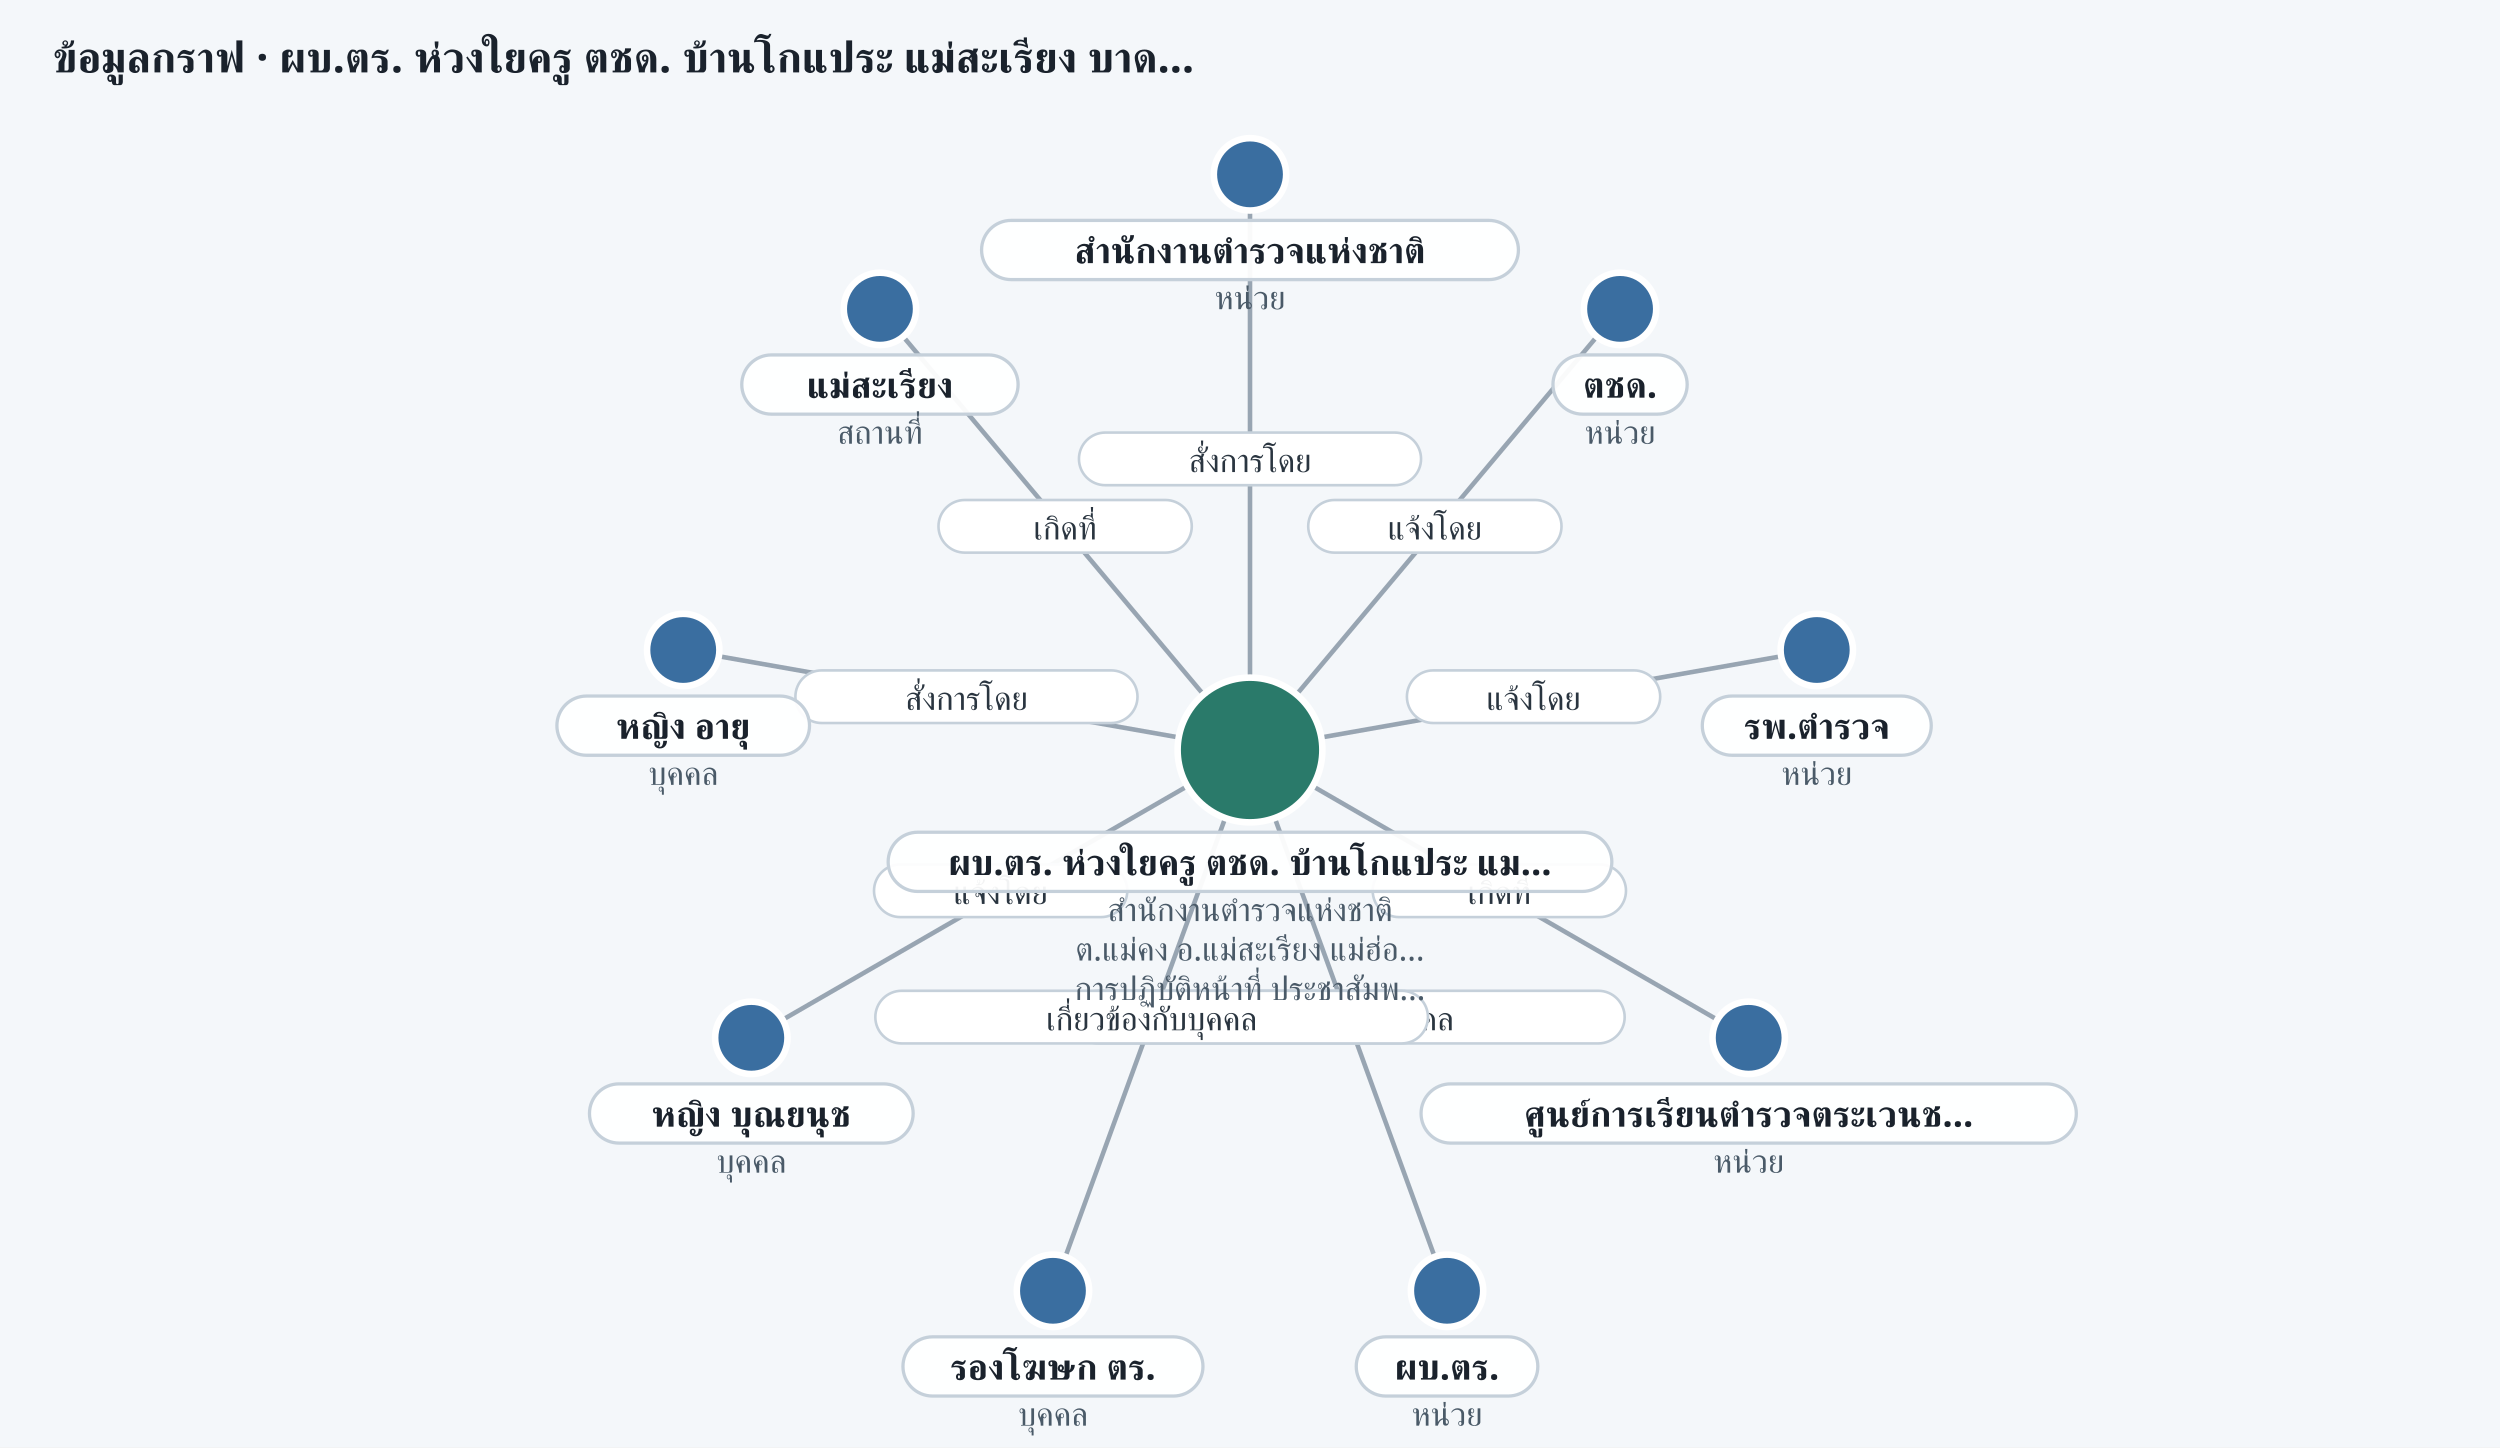
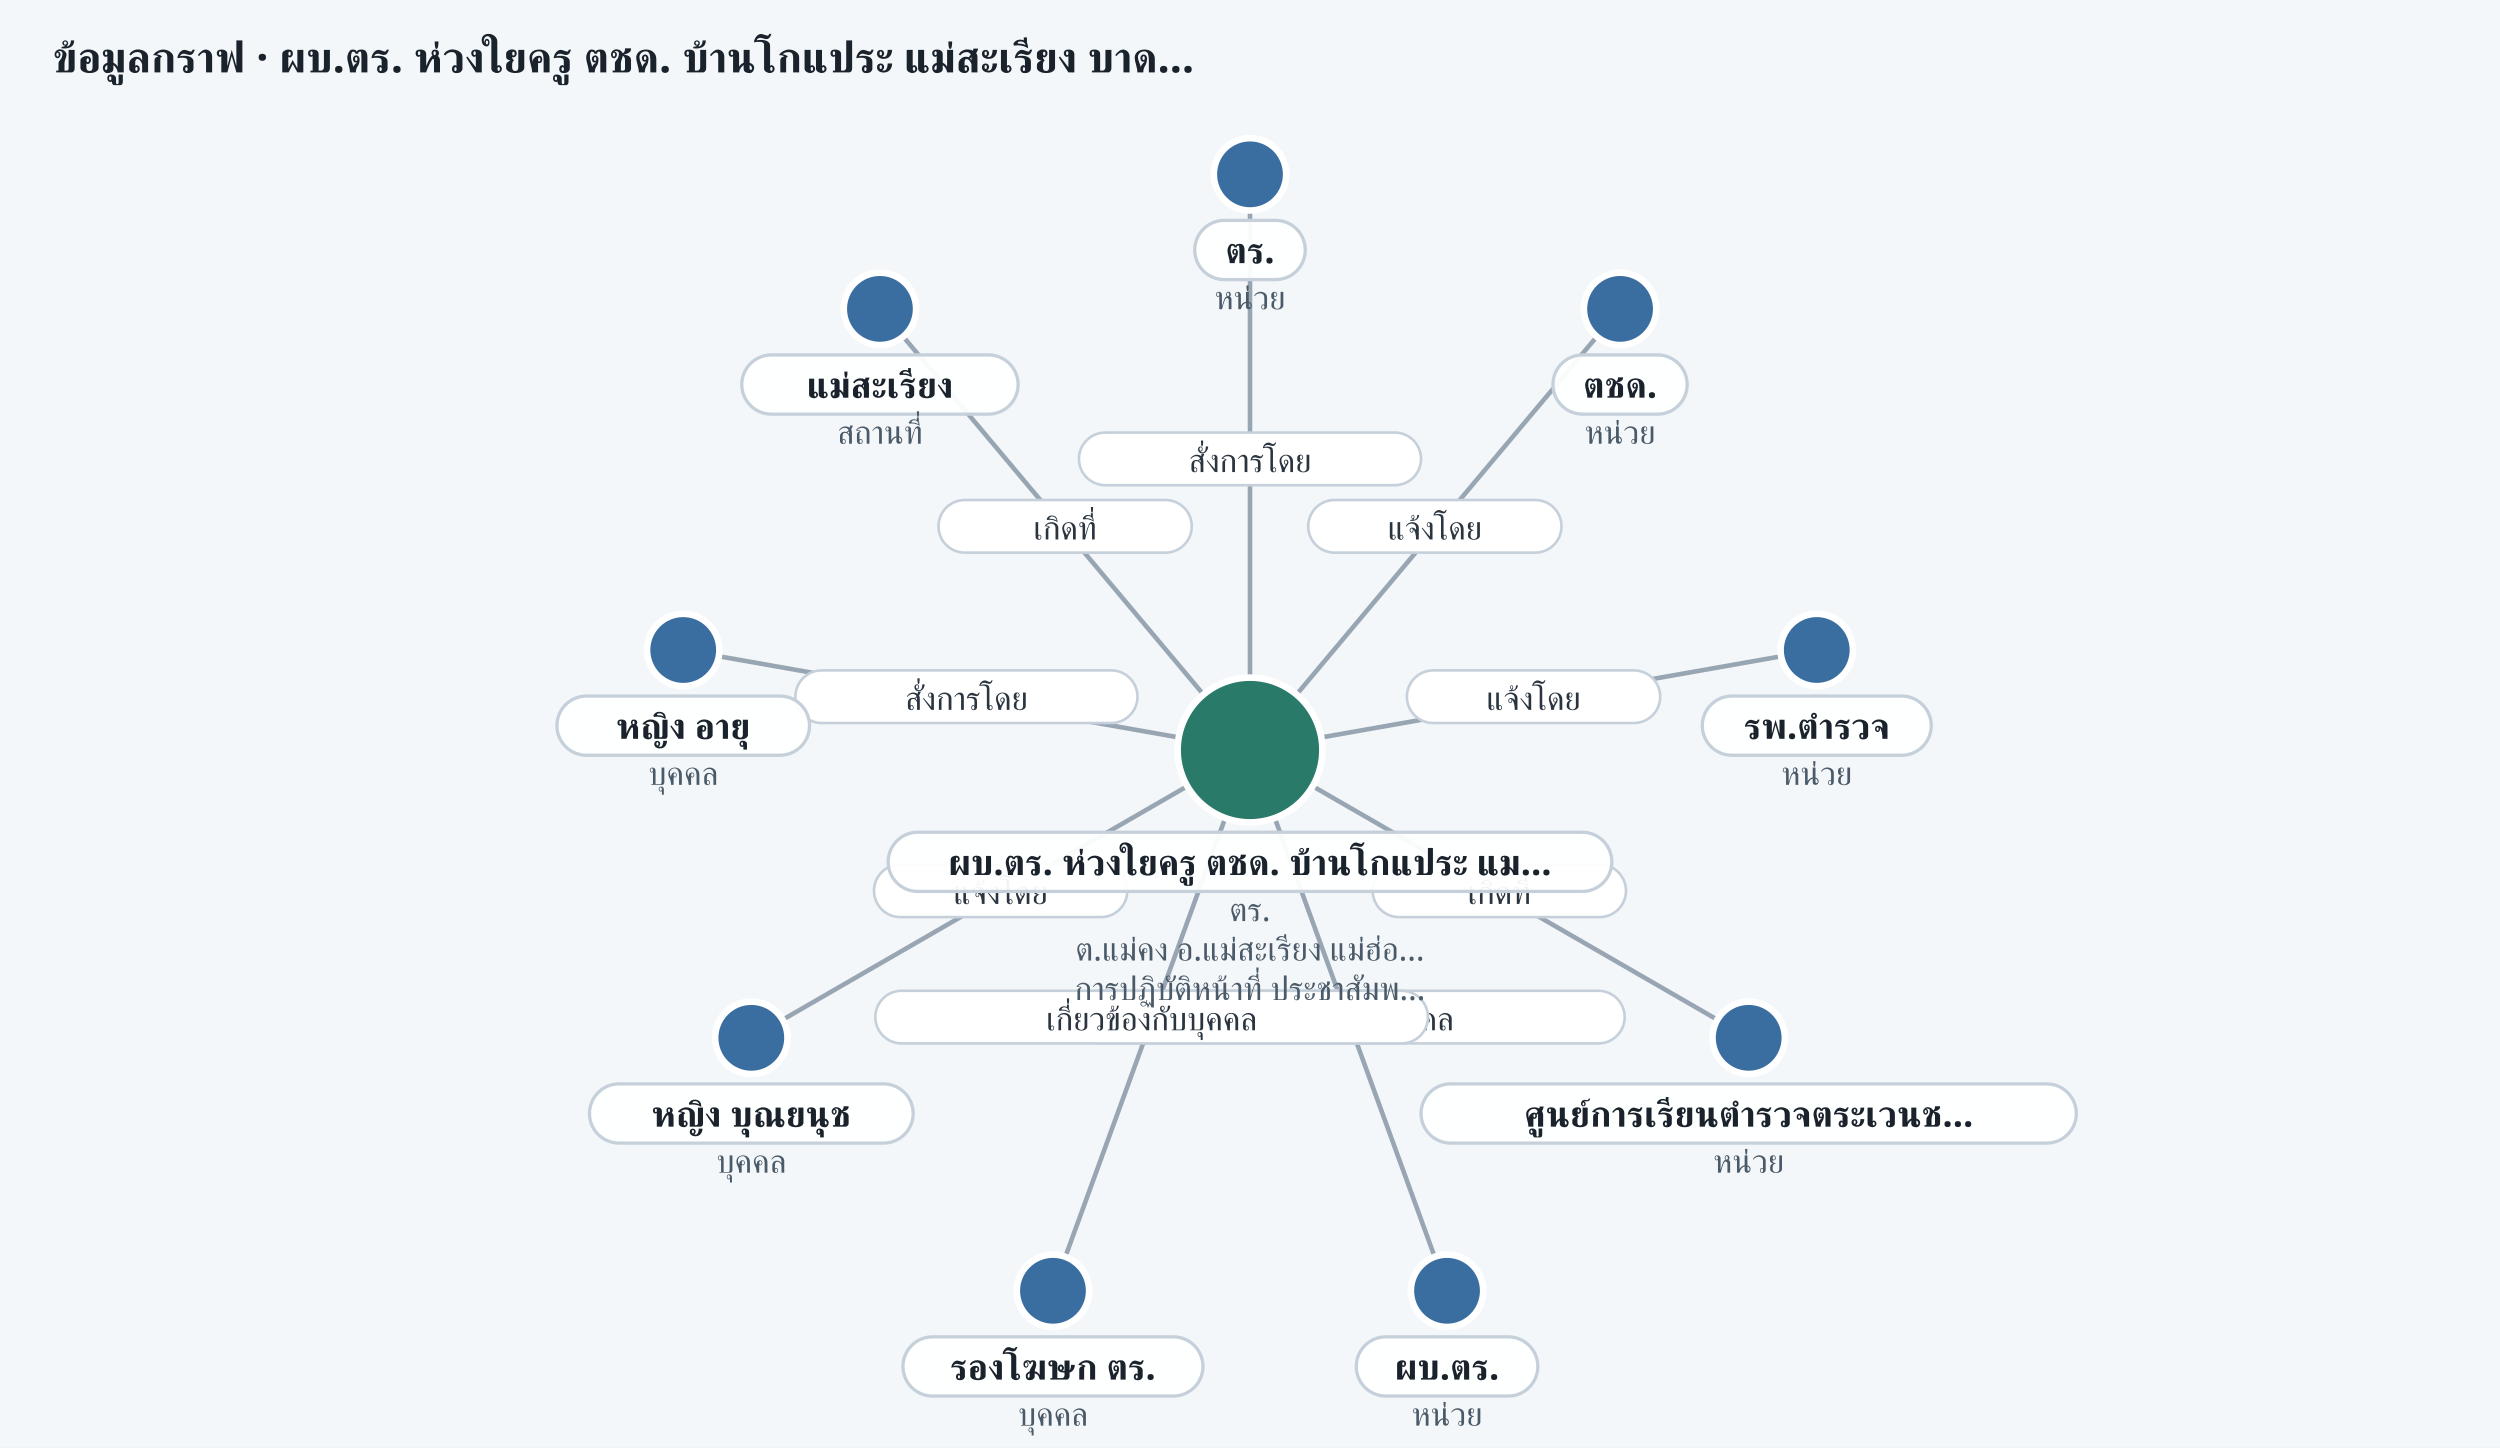
<svg xmlns="http://www.w3.org/2000/svg" width="760" height="440" viewBox="0 0 760 440" role="img" aria-label="ego graph 20261029-police-03">
  <rect width="100%" height="100%" fill="#f4f7fa" />
  <text x="16" y="22" font-size="13" font-weight="700" fill="#1a222c" font-family="Sarabun, Anuphan, sans-serif">ข้อมูลกราฟ · ผบ.ตร. ห่วงใยครู ตชด. บ้านโกแประ แม่สะเรียง บาด…</text>
  <line x1="380.0" y1="228.0" x2="380.0" y2="53.0" stroke="#7a8a9a" stroke-width="1.4" opacity="0.75" />
  <rect x="328.0" y="131.5" width="104.0" height="16" rx="8" fill="#fff" stroke="#c5d0da" stroke-width="0.8" />
  <text x="380.0" y="143.5" text-anchor="middle" font-size="10" fill="#2a3540" font-family="Sarabun, Anuphan, sans-serif">สั่งการโดย</text>
  <line x1="380.0" y1="228.0" x2="492.5" y2="93.9" stroke="#7a8a9a" stroke-width="1.4" opacity="0.75" />
  <rect x="397.7" y="152.0" width="77.0" height="16" rx="8" fill="#fff" stroke="#c5d0da" stroke-width="0.8" />
  <text x="436.2" y="164.0" text-anchor="middle" font-size="10" fill="#2a3540" font-family="Sarabun, Anuphan, sans-serif">แจ้งโดย</text>
  <line x1="380.0" y1="228.0" x2="552.3" y2="197.6" stroke="#7a8a9a" stroke-width="1.4" opacity="0.75" />
  <rect x="427.7" y="203.8" width="77.0" height="16" rx="8" fill="#fff" stroke="#c5d0da" stroke-width="0.8" />
  <text x="466.2" y="215.8" text-anchor="middle" font-size="10" fill="#2a3540" font-family="Sarabun, Anuphan, sans-serif">แจ้งโดย</text>
  <line x1="380.0" y1="228.0" x2="531.6" y2="315.5" stroke="#7a8a9a" stroke-width="1.4" opacity="0.75" />
  <rect x="417.3" y="262.8" width="77.0" height="16" rx="8" fill="#fff" stroke="#c5d0da" stroke-width="0.8" />
  <text x="455.8" y="274.8" text-anchor="middle" font-size="10" fill="#2a3540" font-family="Sarabun, Anuphan, sans-serif">เกิดที่</text>
  <line x1="380.0" y1="228.0" x2="439.9" y2="392.4" stroke="#7a8a9a" stroke-width="1.4" opacity="0.75" />
  <rect x="325.9" y="301.2" width="168.0" height="16" rx="8" fill="#fff" stroke="#c5d0da" stroke-width="0.8" />
  <text x="409.9" y="313.2" text-anchor="middle" font-size="10" fill="#2a3540" font-family="Sarabun, Anuphan, sans-serif">เกี่ยวข้องกับบุคคล</text>
  <line x1="380.0" y1="228.0" x2="320.1" y2="392.4" stroke="#7a8a9a" stroke-width="1.4" opacity="0.75" />
  <rect x="266.1" y="301.2" width="168.0" height="16" rx="8" fill="#fff" stroke="#c5d0da" stroke-width="0.8" />
  <text x="350.1" y="313.2" text-anchor="middle" font-size="10" fill="#2a3540" font-family="Sarabun, Anuphan, sans-serif">เกี่ยวข้องกับบุคคล</text>
  <line x1="380.0" y1="228.0" x2="228.4" y2="315.5" stroke="#7a8a9a" stroke-width="1.4" opacity="0.75" />
  <rect x="265.7" y="262.8" width="77.0" height="16" rx="8" fill="#fff" stroke="#c5d0da" stroke-width="0.8" />
  <text x="304.2" y="274.8" text-anchor="middle" font-size="10" fill="#2a3540" font-family="Sarabun, Anuphan, sans-serif">แจ้งโดย</text>
  <line x1="380.0" y1="228.0" x2="207.7" y2="197.6" stroke="#7a8a9a" stroke-width="1.4" opacity="0.75" />
  <rect x="241.8" y="203.8" width="104.0" height="16" rx="8" fill="#fff" stroke="#c5d0da" stroke-width="0.8" />
  <text x="293.8" y="215.8" text-anchor="middle" font-size="10" fill="#2a3540" font-family="Sarabun, Anuphan, sans-serif">สั่งการโดย</text>
  <line x1="380.0" y1="228.0" x2="267.5" y2="93.9" stroke="#7a8a9a" stroke-width="1.4" opacity="0.75" />
  <rect x="285.3" y="152.0" width="77.0" height="16" rx="8" fill="#fff" stroke="#c5d0da" stroke-width="0.8" />
  <text x="323.8" y="164.0" text-anchor="middle" font-size="10" fill="#2a3540" font-family="Sarabun, Anuphan, sans-serif">เกิดที่</text>
  <circle cx="380.0" cy="228.0" r="22" fill="#2a7a6a" stroke="#fff" stroke-width="2" />
  <rect x="270.0" y="253.0" width="220.0" height="18" rx="9" fill="rgba(255,255,255,0.94)" stroke="#c5d0da" />
  <text x="380.0" y="266.0" text-anchor="middle" font-size="11" font-weight="600" fill="#1a222c" font-family="Sarabun, Anuphan, sans-serif">ผบ.ตร. ห่วงใยครู ตชด. บ้านโกแประ แม…</text>
-   <text x="380.0" y="280.0" text-anchor="middle" font-size="10" fill="#4a5a68" font-family="Sarabun, Anuphan, sans-serif">สำนักงานตำรวจแห่งชาติ</text>
+   <text x="380.0" y="280.0" text-anchor="middle" font-size="10" fill="#4a5a68" font-family="Sarabun, Anuphan, sans-serif">ตร.</text>
  <text x="380.0" y="292.0" text-anchor="middle" font-size="10" fill="#4a5a68" font-family="Sarabun, Anuphan, sans-serif">ต.แม่คง อ.แม่สะเรียง แม่ฮ่อ…</text>
  <text x="380.0" y="304.0" text-anchor="middle" font-size="10" fill="#4a5a68" font-family="Sarabun, Anuphan, sans-serif">การปฏิบัติหน้าที่ ประชาสัมพ…</text>
  <circle cx="380.0" cy="53.0" r="11" fill="#3a6ea0" stroke="#fff" stroke-width="2" />
-   <rect x="298.4" y="67.0" width="163.2" height="18" rx="9" fill="rgba(255,255,255,0.94)" stroke="#c5d0da" />
-   <text x="380.0" y="80.0" text-anchor="middle" font-size="11" font-weight="600" fill="#1a222c" font-family="Sarabun, Anuphan, sans-serif">สำนักงานตำรวจแห่งชาติ</text>
+   <rect x="363.2" y="67.0" width="33.6" height="18" rx="9" fill="rgba(255,255,255,0.94)" stroke="#c5d0da" />
+   <text x="380.0" y="80.0" text-anchor="middle" font-size="11" font-weight="600" fill="#1a222c" font-family="Sarabun, Anuphan, sans-serif">ตร.</text>
  <text x="380.0" y="94.0" text-anchor="middle" font-size="10" fill="#4a5a68" font-family="Sarabun, Anuphan, sans-serif">หน่วย</text>
  <circle cx="492.5" cy="93.9" r="11" fill="#3a6ea0" stroke="#fff" stroke-width="2" />
  <rect x="472.1" y="107.9" width="40.8" height="18" rx="9" fill="rgba(255,255,255,0.94)" stroke="#c5d0da" />
  <text x="492.5" y="120.9" text-anchor="middle" font-size="11" font-weight="600" fill="#1a222c" font-family="Sarabun, Anuphan, sans-serif">ตชด.</text>
  <text x="492.5" y="134.9" text-anchor="middle" font-size="10" fill="#4a5a68" font-family="Sarabun, Anuphan, sans-serif">หน่วย</text>
  <circle cx="552.3" cy="197.6" r="11" fill="#3a6ea0" stroke="#fff" stroke-width="2" />
  <rect x="517.5" y="211.6" width="69.6" height="18" rx="9" fill="rgba(255,255,255,0.94)" stroke="#c5d0da" />
  <text x="552.3" y="224.6" text-anchor="middle" font-size="11" font-weight="600" fill="#1a222c" font-family="Sarabun, Anuphan, sans-serif">รพ.ตำรวจ</text>
  <text x="552.3" y="238.6" text-anchor="middle" font-size="10" fill="#4a5a68" font-family="Sarabun, Anuphan, sans-serif">หน่วย</text>
  <circle cx="531.6" cy="315.5" r="11" fill="#3a6ea0" stroke="#fff" stroke-width="2" />
  <rect x="432.0" y="329.5" width="199.2" height="18" rx="9" fill="rgba(255,255,255,0.94)" stroke="#c5d0da" />
  <text x="531.6" y="342.5" text-anchor="middle" font-size="11" font-weight="600" fill="#1a222c" font-family="Sarabun, Anuphan, sans-serif">ศูนย์การเรียนตำรวจตระเวนช…</text>
  <text x="531.6" y="356.5" text-anchor="middle" font-size="10" fill="#4a5a68" font-family="Sarabun, Anuphan, sans-serif">หน่วย</text>
  <circle cx="439.9" cy="392.4" r="11" fill="#3a6ea0" stroke="#fff" stroke-width="2" />
  <rect x="412.3" y="406.4" width="55.2" height="18" rx="9" fill="rgba(255,255,255,0.94)" stroke="#c5d0da" />
  <text x="439.9" y="419.4" text-anchor="middle" font-size="11" font-weight="600" fill="#1a222c" font-family="Sarabun, Anuphan, sans-serif">ผบ.ตร.</text>
  <text x="439.9" y="433.4" text-anchor="middle" font-size="10" fill="#4a5a68" font-family="Sarabun, Anuphan, sans-serif">หน่วย</text>
  <circle cx="320.1" cy="392.4" r="11" fill="#3a6ea0" stroke="#fff" stroke-width="2" />
  <rect x="274.5" y="406.4" width="91.2" height="18" rx="9" fill="rgba(255,255,255,0.94)" stroke="#c5d0da" />
  <text x="320.1" y="419.4" text-anchor="middle" font-size="11" font-weight="600" fill="#1a222c" font-family="Sarabun, Anuphan, sans-serif">รองโฆษก ตร.</text>
  <text x="320.1" y="433.4" text-anchor="middle" font-size="10" fill="#4a5a68" font-family="Sarabun, Anuphan, sans-serif">บุคคล</text>
  <circle cx="228.4" cy="315.5" r="11" fill="#3a6ea0" stroke="#fff" stroke-width="2" />
  <rect x="179.2" y="329.5" width="98.4" height="18" rx="9" fill="rgba(255,255,255,0.94)" stroke="#c5d0da" />
  <text x="228.4" y="342.5" text-anchor="middle" font-size="11" font-weight="600" fill="#1a222c" font-family="Sarabun, Anuphan, sans-serif">หญิง บุณยนุช</text>
  <text x="228.4" y="356.5" text-anchor="middle" font-size="10" fill="#4a5a68" font-family="Sarabun, Anuphan, sans-serif">บุคคล</text>
  <circle cx="207.7" cy="197.6" r="11" fill="#3a6ea0" stroke="#fff" stroke-width="2" />
  <rect x="169.3" y="211.6" width="76.8" height="18" rx="9" fill="rgba(255,255,255,0.94)" stroke="#c5d0da" />
  <text x="207.7" y="224.6" text-anchor="middle" font-size="11" font-weight="600" fill="#1a222c" font-family="Sarabun, Anuphan, sans-serif">หญิง อายุ</text>
  <text x="207.7" y="238.6" text-anchor="middle" font-size="10" fill="#4a5a68" font-family="Sarabun, Anuphan, sans-serif">บุคคล</text>
  <circle cx="267.5" cy="93.9" r="11" fill="#3a6ea0" stroke="#fff" stroke-width="2" />
  <rect x="225.5" y="107.9" width="84.0" height="18" rx="9" fill="rgba(255,255,255,0.94)" stroke="#c5d0da" />
  <text x="267.5" y="120.9" text-anchor="middle" font-size="11" font-weight="600" fill="#1a222c" font-family="Sarabun, Anuphan, sans-serif">แม่สะเรียง</text>
  <text x="267.5" y="134.9" text-anchor="middle" font-size="10" fill="#4a5a68" font-family="Sarabun, Anuphan, sans-serif">สถานที่</text>
</svg>
